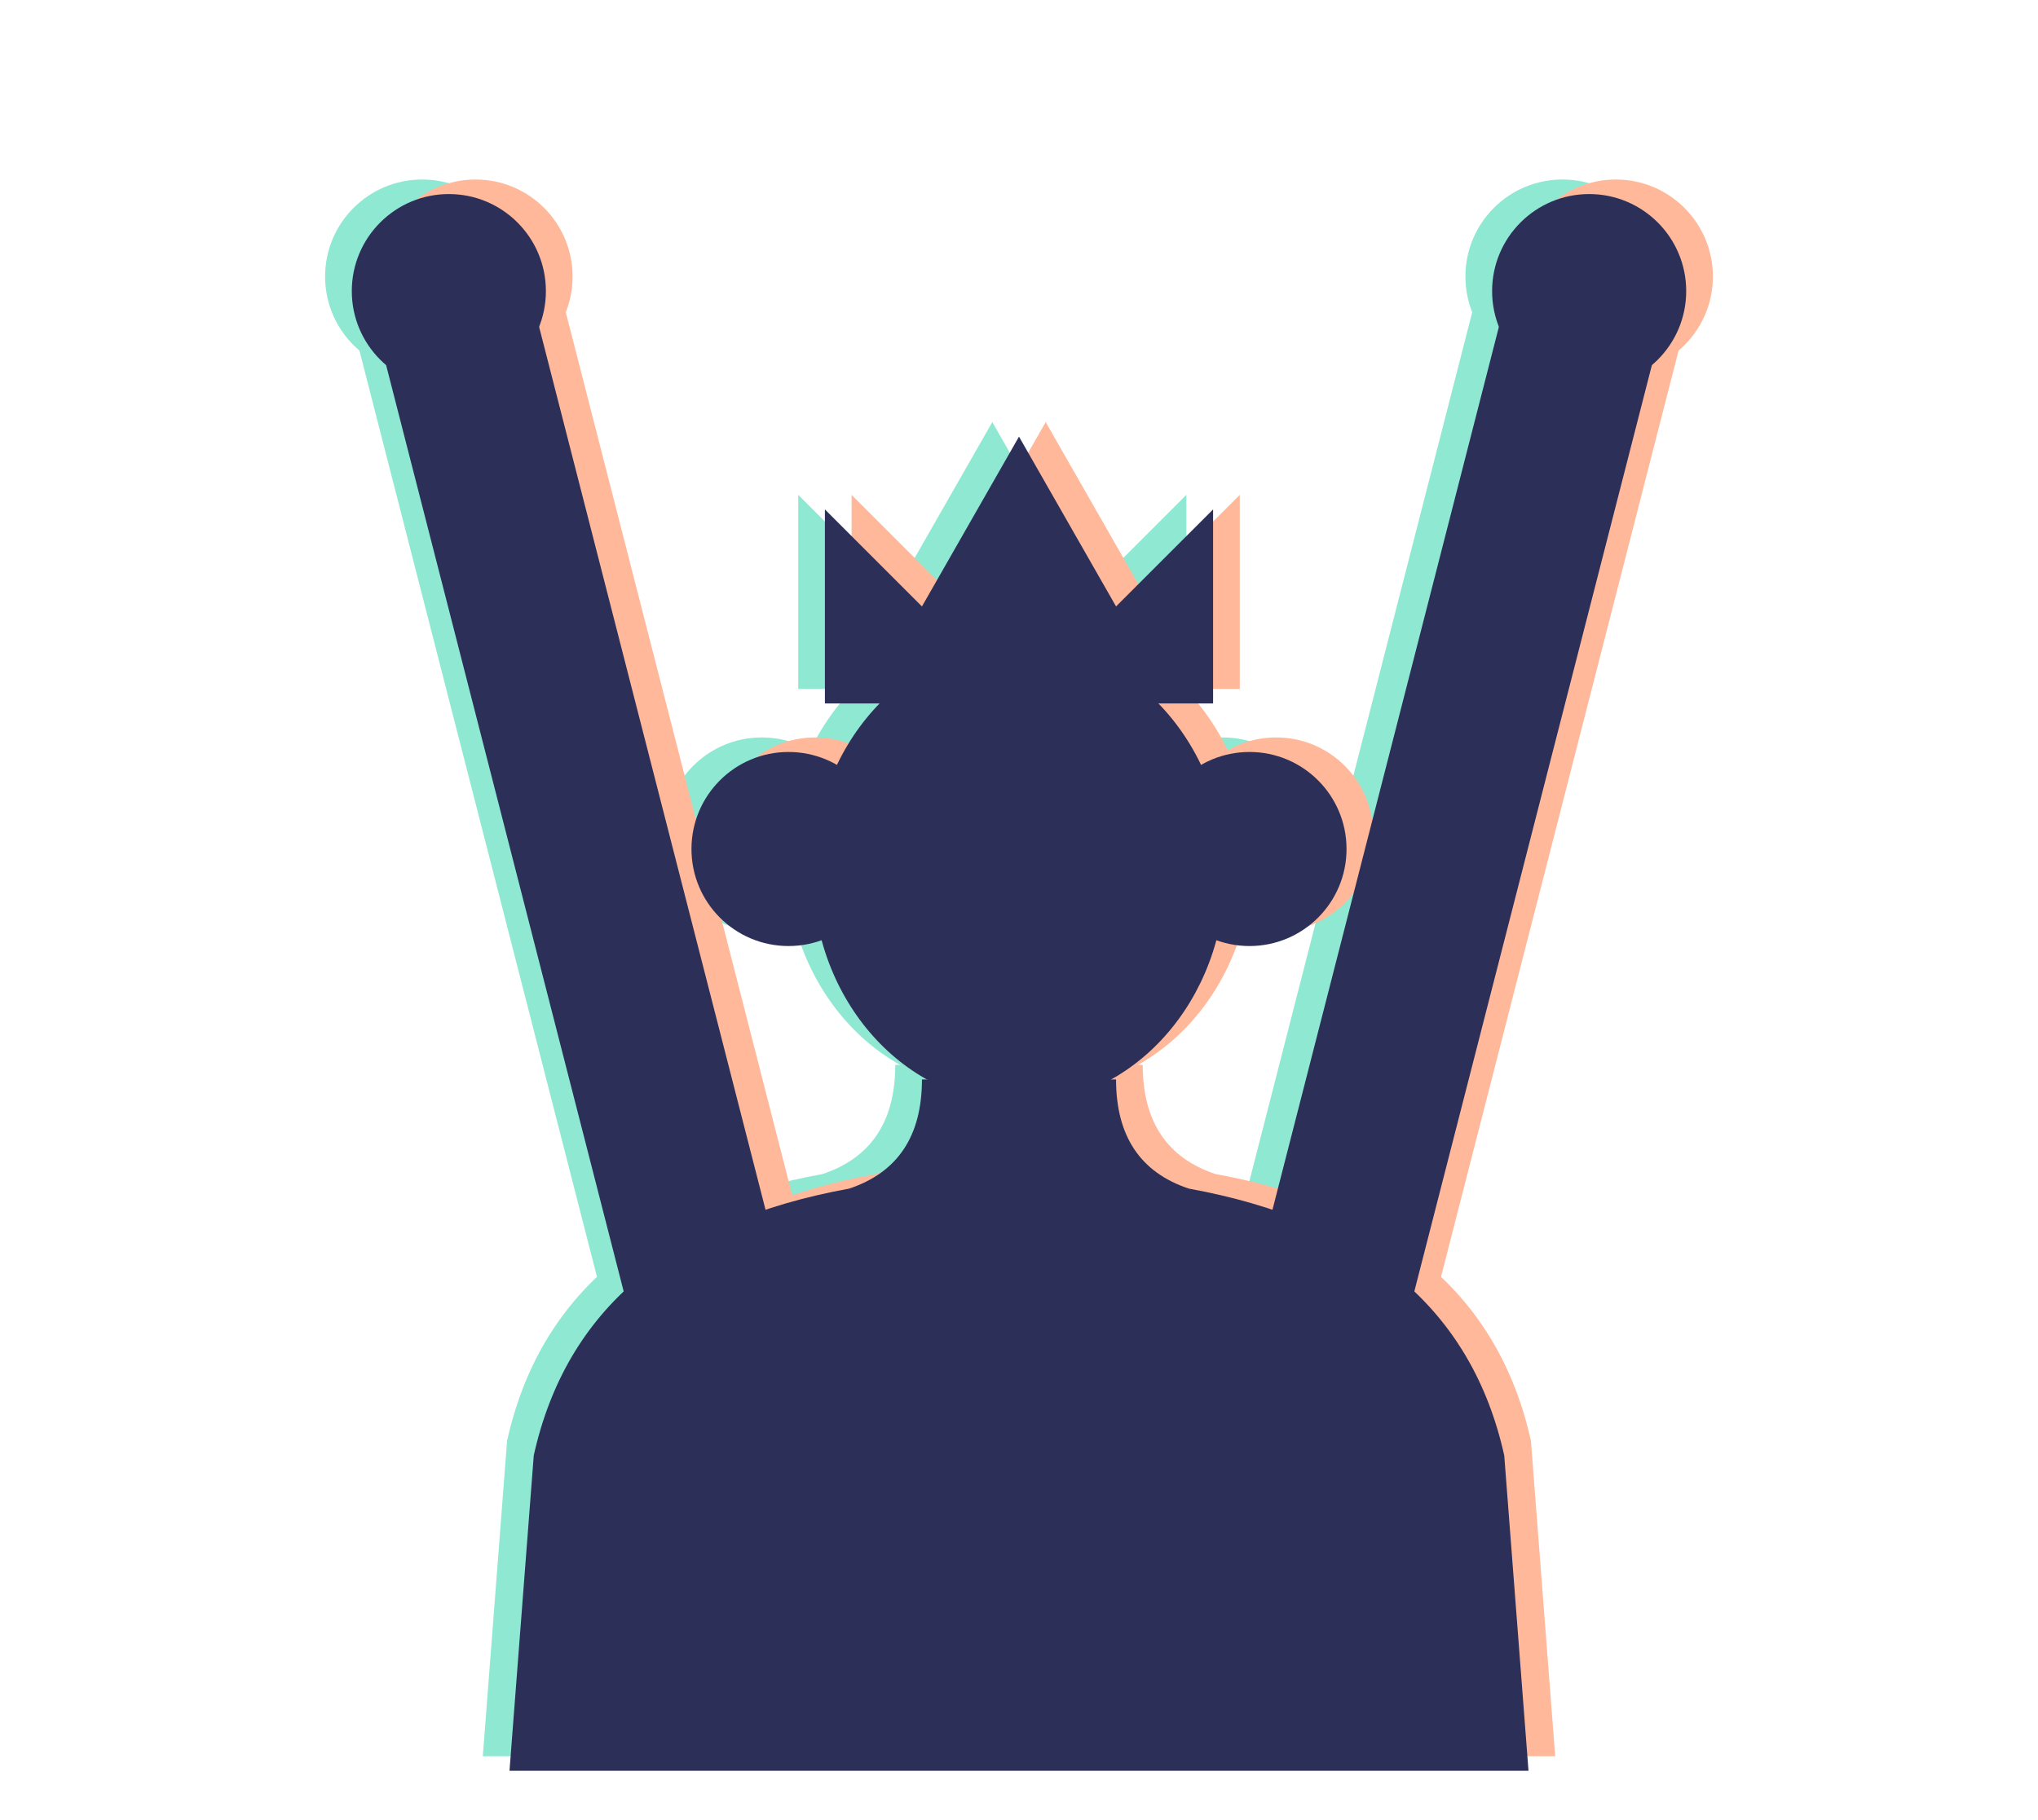
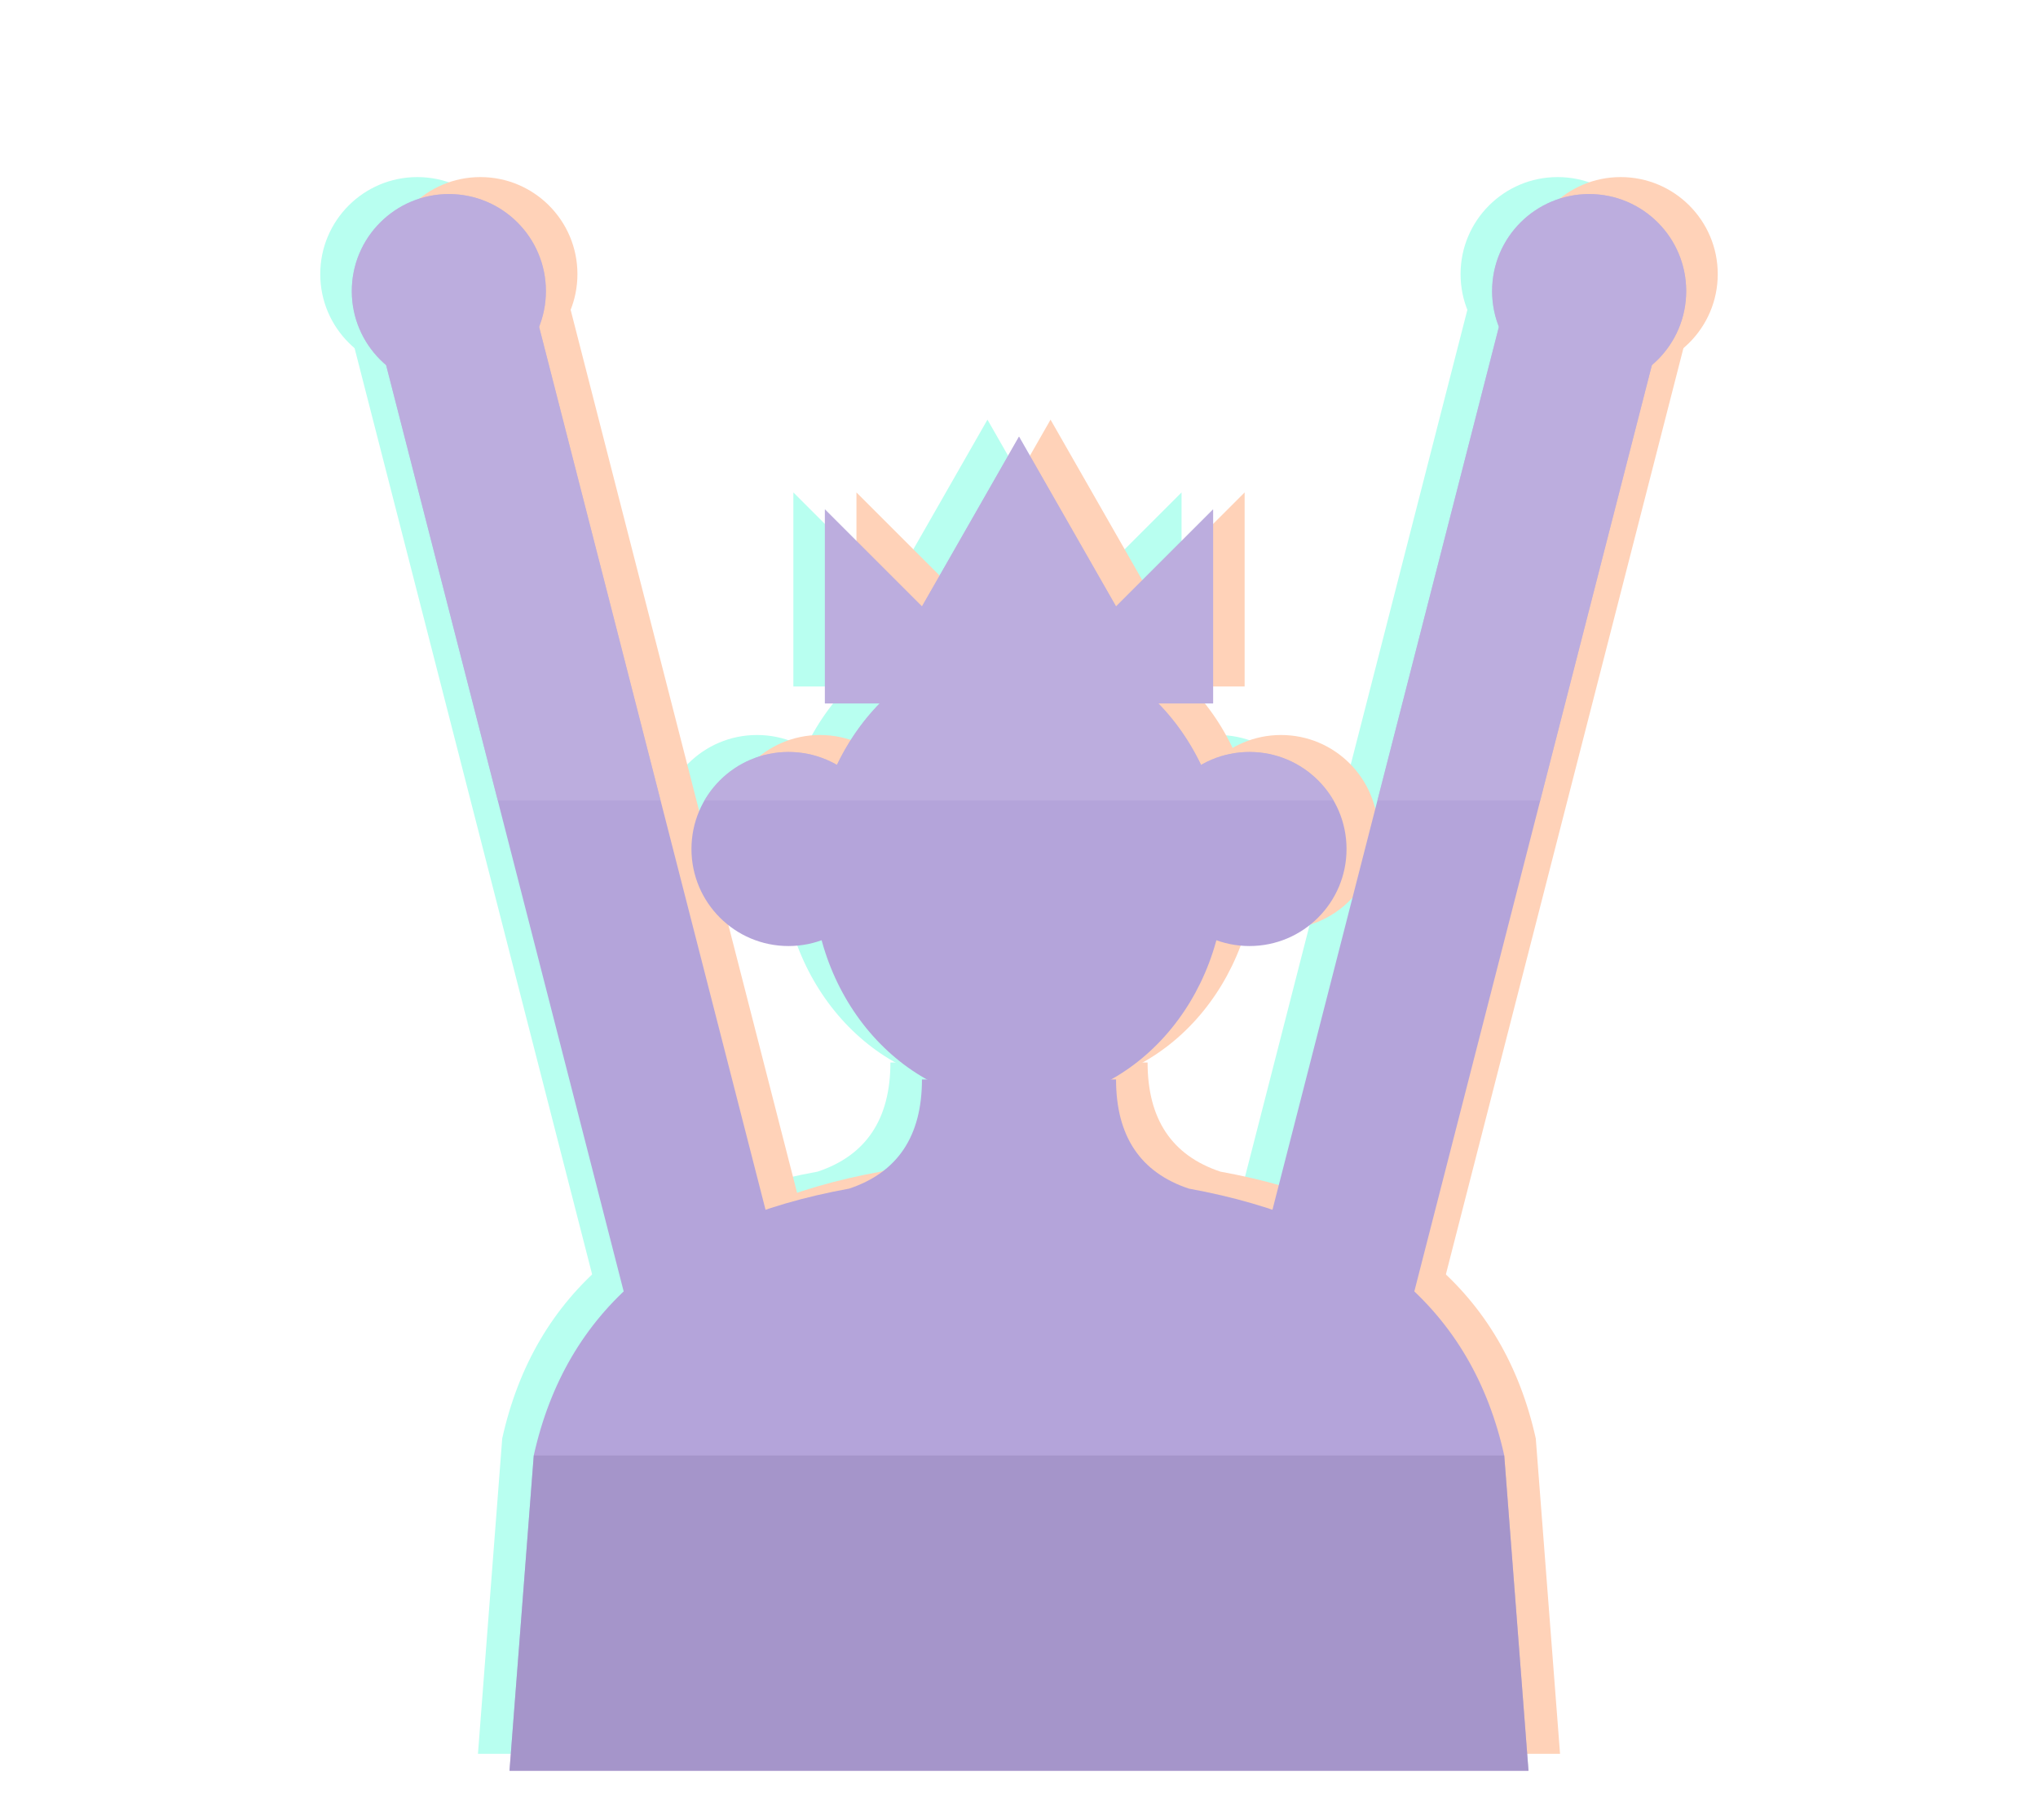
<svg xmlns="http://www.w3.org/2000/svg" width="336" height="300" viewBox="-84 -146 168 150">
-   <g transform="translate(-2.2 -1.2)">
-     <path d="M-42 0 L-40 -26 Q-36 -44 -14 -48 Q-8 -50 -8 -57 L8 -57 Q8 -50 14 -48 Q36 -44 40 -26 L42 0 Z" fill="#8fe8d2" />
-     <ellipse cx="0" cy="-74" rx="17" ry="19" fill="#8fe8d2" />
-     <circle cx="-19" cy="-76" r="8" fill="#8fe8d2" />
-     <circle cx="19" cy="-76" r="8" fill="#8fe8d2" />
-     <polygon points="-16,-88 -16,-104 -8,-96 0,-110 8,-96 16,-104 16,-88" fill="#8fe8d2" />
-     <line x1="-26" y1="-40" x2="-46" y2="-118" stroke="#8fe8d2" stroke-width="13" stroke-linecap="round" />
-     <circle cx="-47" cy="-122" r="8" fill="#8fe8d2" />
-     <line x1="26" y1="-40" x2="46" y2="-118" stroke="#8fe8d2" stroke-width="13" stroke-linecap="round" />
-     <circle cx="47" cy="-122" r="8" fill="#8fe8d2" />
+   <defs>
+     <clipPath id="topband">
+       <rect x="-90" y="-150" width="180" height="70" />
+     </clipPath>
+     <clipPath id="lowband">
+       <rect x="-90" y="-26" width="180" height="40" />
+     </clipPath>
+   </defs>
+   <g transform="translate(-2.6 -1.4)">
+     <path d="M-42 0 L-40 -26 Q-36 -44 -14 -48 Q-8 -50 -8 -57 L8 -57 Q8 -50 14 -48 Q36 -44 40 -26 L42 0 Z" fill="#b8fff0" />
+     <ellipse cx="0" cy="-74" rx="17" ry="19" fill="#b8fff0" />
+     <circle cx="-19" cy="-76" r="8" fill="#b8fff0" />
+     <circle cx="19" cy="-76" r="8" fill="#b8fff0" />
+     <polygon points="-16,-88 -16,-104 -8,-96 0,-110 8,-96 16,-104 16,-88" fill="#b8fff0" />
+     <line x1="-26" y1="-40" x2="-46" y2="-118" stroke="#b8fff0" stroke-width="13" stroke-linecap="round" />
+     <circle cx="-47" cy="-122" r="8" fill="#b8fff0" />
+     <line x1="26" y1="-40" x2="46" y2="-118" stroke="#b8fff0" stroke-width="13" stroke-linecap="round" />
+     <circle cx="47" cy="-122" r="8" fill="#b8fff0" />
  </g>
-   <g transform="translate(2.2 -1.2)">
-     <path d="M-42 0 L-40 -26 Q-36 -44 -14 -48 Q-8 -50 -8 -57 L8 -57 Q8 -50 14 -48 Q36 -44 40 -26 L42 0 Z" fill="#ffb89a" />
-     <ellipse cx="0" cy="-74" rx="17" ry="19" fill="#ffb89a" />
-     <circle cx="-19" cy="-76" r="8" fill="#ffb89a" />
-     <circle cx="19" cy="-76" r="8" fill="#ffb89a" />
-     <polygon points="-16,-88 -16,-104 -8,-96 0,-110 8,-96 16,-104 16,-88" fill="#ffb89a" />
-     <line x1="-26" y1="-40" x2="-46" y2="-118" stroke="#ffb89a" stroke-width="13" stroke-linecap="round" />
-     <circle cx="-47" cy="-122" r="8" fill="#ffb89a" />
-     <line x1="26" y1="-40" x2="46" y2="-118" stroke="#ffb89a" stroke-width="13" stroke-linecap="round" />
-     <circle cx="47" cy="-122" r="8" fill="#ffb89a" />
+   <g transform="translate(2.6 -1.4)">
+     <path d="M-42 0 L-40 -26 Q-36 -44 -14 -48 Q-8 -50 -8 -57 L8 -57 Q8 -50 14 -48 Q36 -44 40 -26 L42 0 Z" fill="#ffd2b8" />
+     <ellipse cx="0" cy="-74" rx="17" ry="19" fill="#ffd2b8" />
+     <circle cx="-19" cy="-76" r="8" fill="#ffd2b8" />
+     <circle cx="19" cy="-76" r="8" fill="#ffd2b8" />
+     <polygon points="-16,-88 -16,-104 -8,-96 0,-110 8,-96 16,-104 16,-88" fill="#ffd2b8" />
+     <line x1="-26" y1="-40" x2="-46" y2="-118" stroke="#ffd2b8" stroke-width="13" stroke-linecap="round" />
+     <circle cx="-47" cy="-122" r="8" fill="#ffd2b8" />
+     <line x1="26" y1="-40" x2="46" y2="-118" stroke="#ffd2b8" stroke-width="13" stroke-linecap="round" />
+     <circle cx="47" cy="-122" r="8" fill="#ffd2b8" />
  </g>
  <g transform="translate(0 0)">
-     <path d="M-42 0 L-40 -26 Q-36 -44 -14 -48 Q-8 -50 -8 -57 L8 -57 Q8 -50 14 -48 Q36 -44 40 -26 L42 0 Z" fill="#2c2f58" />
-     <ellipse cx="0" cy="-74" rx="17" ry="19" fill="#2c2f58" />
-     <circle cx="-19" cy="-76" r="8" fill="#2c2f58" />
-     <circle cx="19" cy="-76" r="8" fill="#2c2f58" />
-     <polygon points="-16,-88 -16,-104 -8,-96 0,-110 8,-96 16,-104 16,-88" fill="#2c2f58" />
-     <line x1="-26" y1="-40" x2="-46" y2="-118" stroke="#2c2f58" stroke-width="13" stroke-linecap="round" />
-     <circle cx="-47" cy="-122" r="8" fill="#2c2f58" />
-     <line x1="26" y1="-40" x2="46" y2="-118" stroke="#2c2f58" stroke-width="13" stroke-linecap="round" />
-     <circle cx="47" cy="-122" r="8" fill="#2c2f58" />
+     <path d="M-42 0 L-40 -26 Q-36 -44 -14 -48 Q-8 -50 -8 -57 L8 -57 Q8 -50 14 -48 Q36 -44 40 -26 L42 0 Z" fill="#b4a4da" />
+     <ellipse cx="0" cy="-74" rx="17" ry="19" fill="#b4a4da" />
+     <circle cx="-19" cy="-76" r="8" fill="#b4a4da" />
+     <circle cx="19" cy="-76" r="8" fill="#b4a4da" />
+     <polygon points="-16,-88 -16,-104 -8,-96 0,-110 8,-96 16,-104 16,-88" fill="#b4a4da" />
+     <line x1="-26" y1="-40" x2="-46" y2="-118" stroke="#b4a4da" stroke-width="13" stroke-linecap="round" />
+     <circle cx="-47" cy="-122" r="8" fill="#b4a4da" />
+     <line x1="26" y1="-40" x2="46" y2="-118" stroke="#b4a4da" stroke-width="13" stroke-linecap="round" />
+     <circle cx="47" cy="-122" r="8" fill="#b4a4da" />
+   </g>
+   <g opacity="0.55" clip-path="url(#topband)" transform="translate(0 0)">
+     <path d="M-42 0 L-40 -26 Q-36 -44 -14 -48 Q-8 -50 -8 -57 L8 -57 Q8 -50 14 -48 Q36 -44 40 -26 L42 0 Z" fill="#c2b4e1" />
+     <ellipse cx="0" cy="-74" rx="17" ry="19" fill="#c2b4e1" />
+     <circle cx="-19" cy="-76" r="8" fill="#c2b4e1" />
+     <circle cx="19" cy="-76" r="8" fill="#c2b4e1" />
+     <polygon points="-16,-88 -16,-104 -8,-96 0,-110 8,-96 16,-104 16,-88" fill="#c2b4e1" />
+     <line x1="-26" y1="-40" x2="-46" y2="-118" stroke="#c2b4e1" stroke-width="13" stroke-linecap="round" />
+     <circle cx="-47" cy="-122" r="8" fill="#c2b4e1" />
+     <line x1="26" y1="-40" x2="46" y2="-118" stroke="#c2b4e1" stroke-width="13" stroke-linecap="round" />
+     <circle cx="47" cy="-122" r="8" fill="#c2b4e1" />
+   </g>
+   <g opacity="0.6" clip-path="url(#lowband)" transform="translate(0 0)">
+     <path d="M-42 0 L-40 -26 Q-36 -44 -14 -48 Q-8 -50 -8 -57 L8 -57 Q8 -50 14 -48 Q36 -44 40 -26 L42 0 Z" fill="#9b8bbf" />
+     <ellipse cx="0" cy="-74" rx="17" ry="19" fill="#9b8bbf" />
+     <circle cx="-19" cy="-76" r="8" fill="#9b8bbf" />
+     <circle cx="19" cy="-76" r="8" fill="#9b8bbf" />
+     <polygon points="-16,-88 -16,-104 -8,-96 0,-110 8,-96 16,-104 16,-88" fill="#9b8bbf" />
+     <line x1="-26" y1="-40" x2="-46" y2="-118" stroke="#9b8bbf" stroke-width="13" stroke-linecap="round" />
+     <circle cx="-47" cy="-122" r="8" fill="#9b8bbf" />
+     <line x1="26" y1="-40" x2="46" y2="-118" stroke="#9b8bbf" stroke-width="13" stroke-linecap="round" />
+     <circle cx="47" cy="-122" r="8" fill="#9b8bbf" />
  </g>
</svg>
